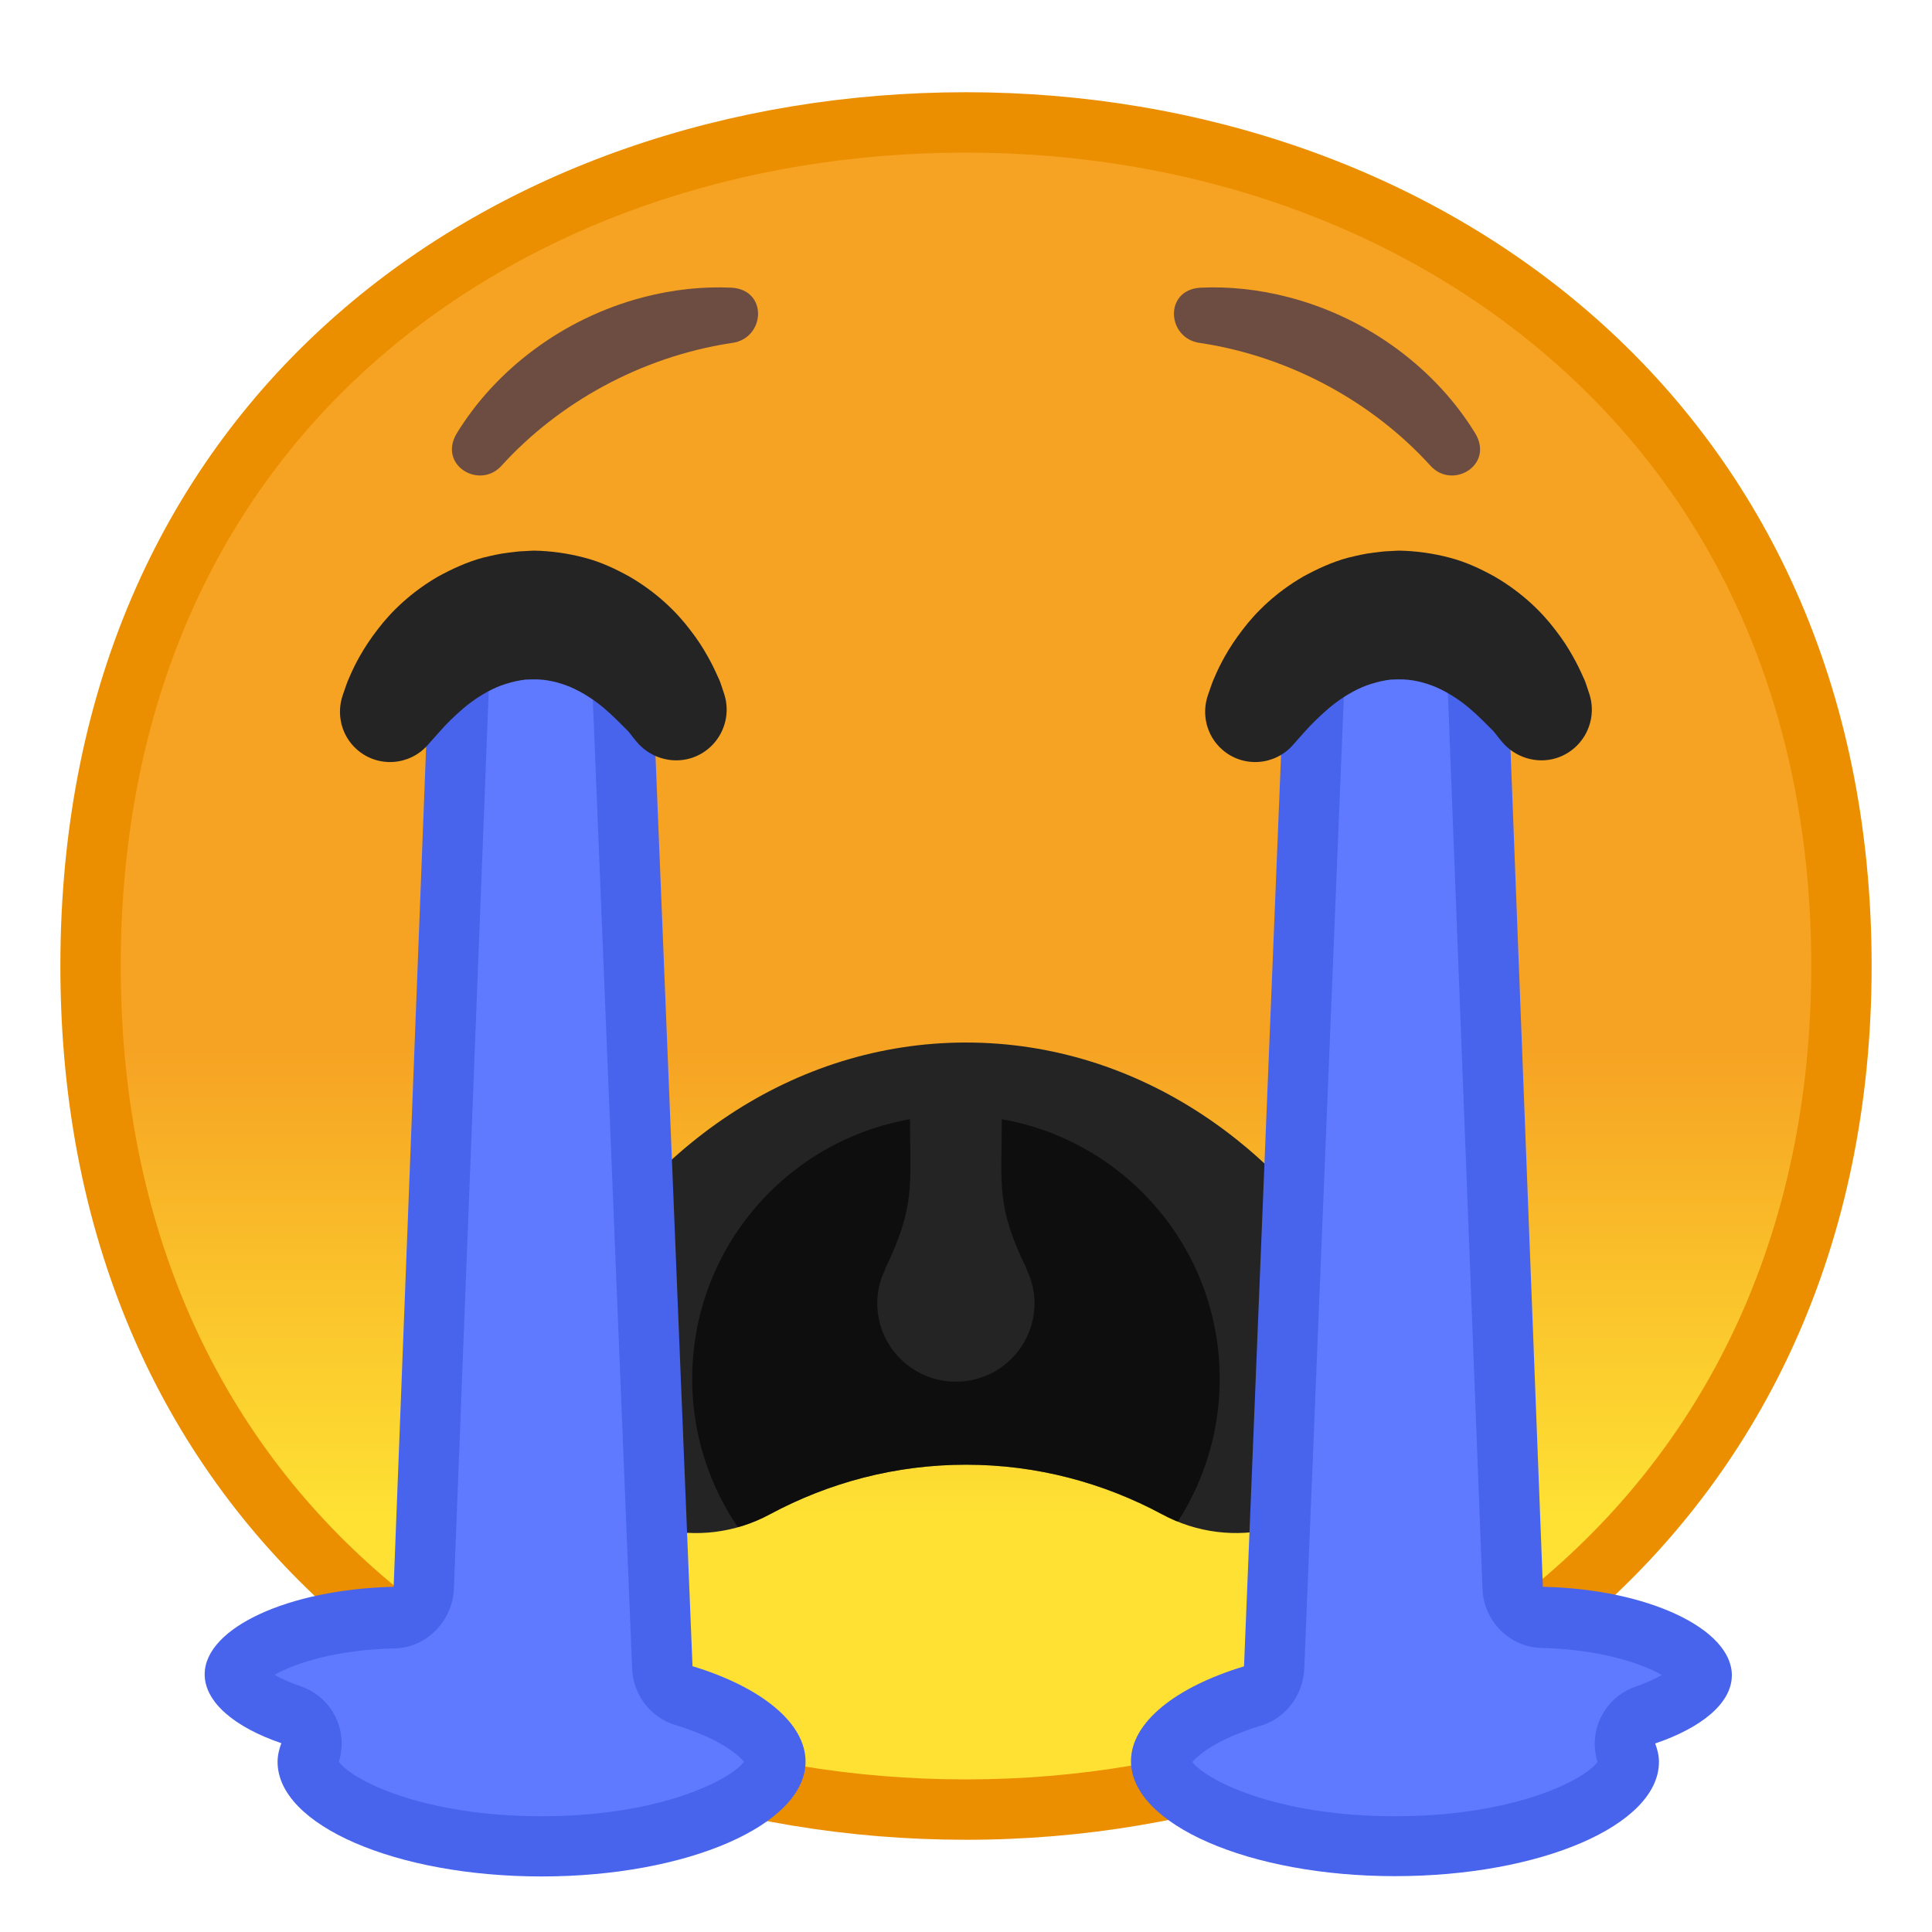
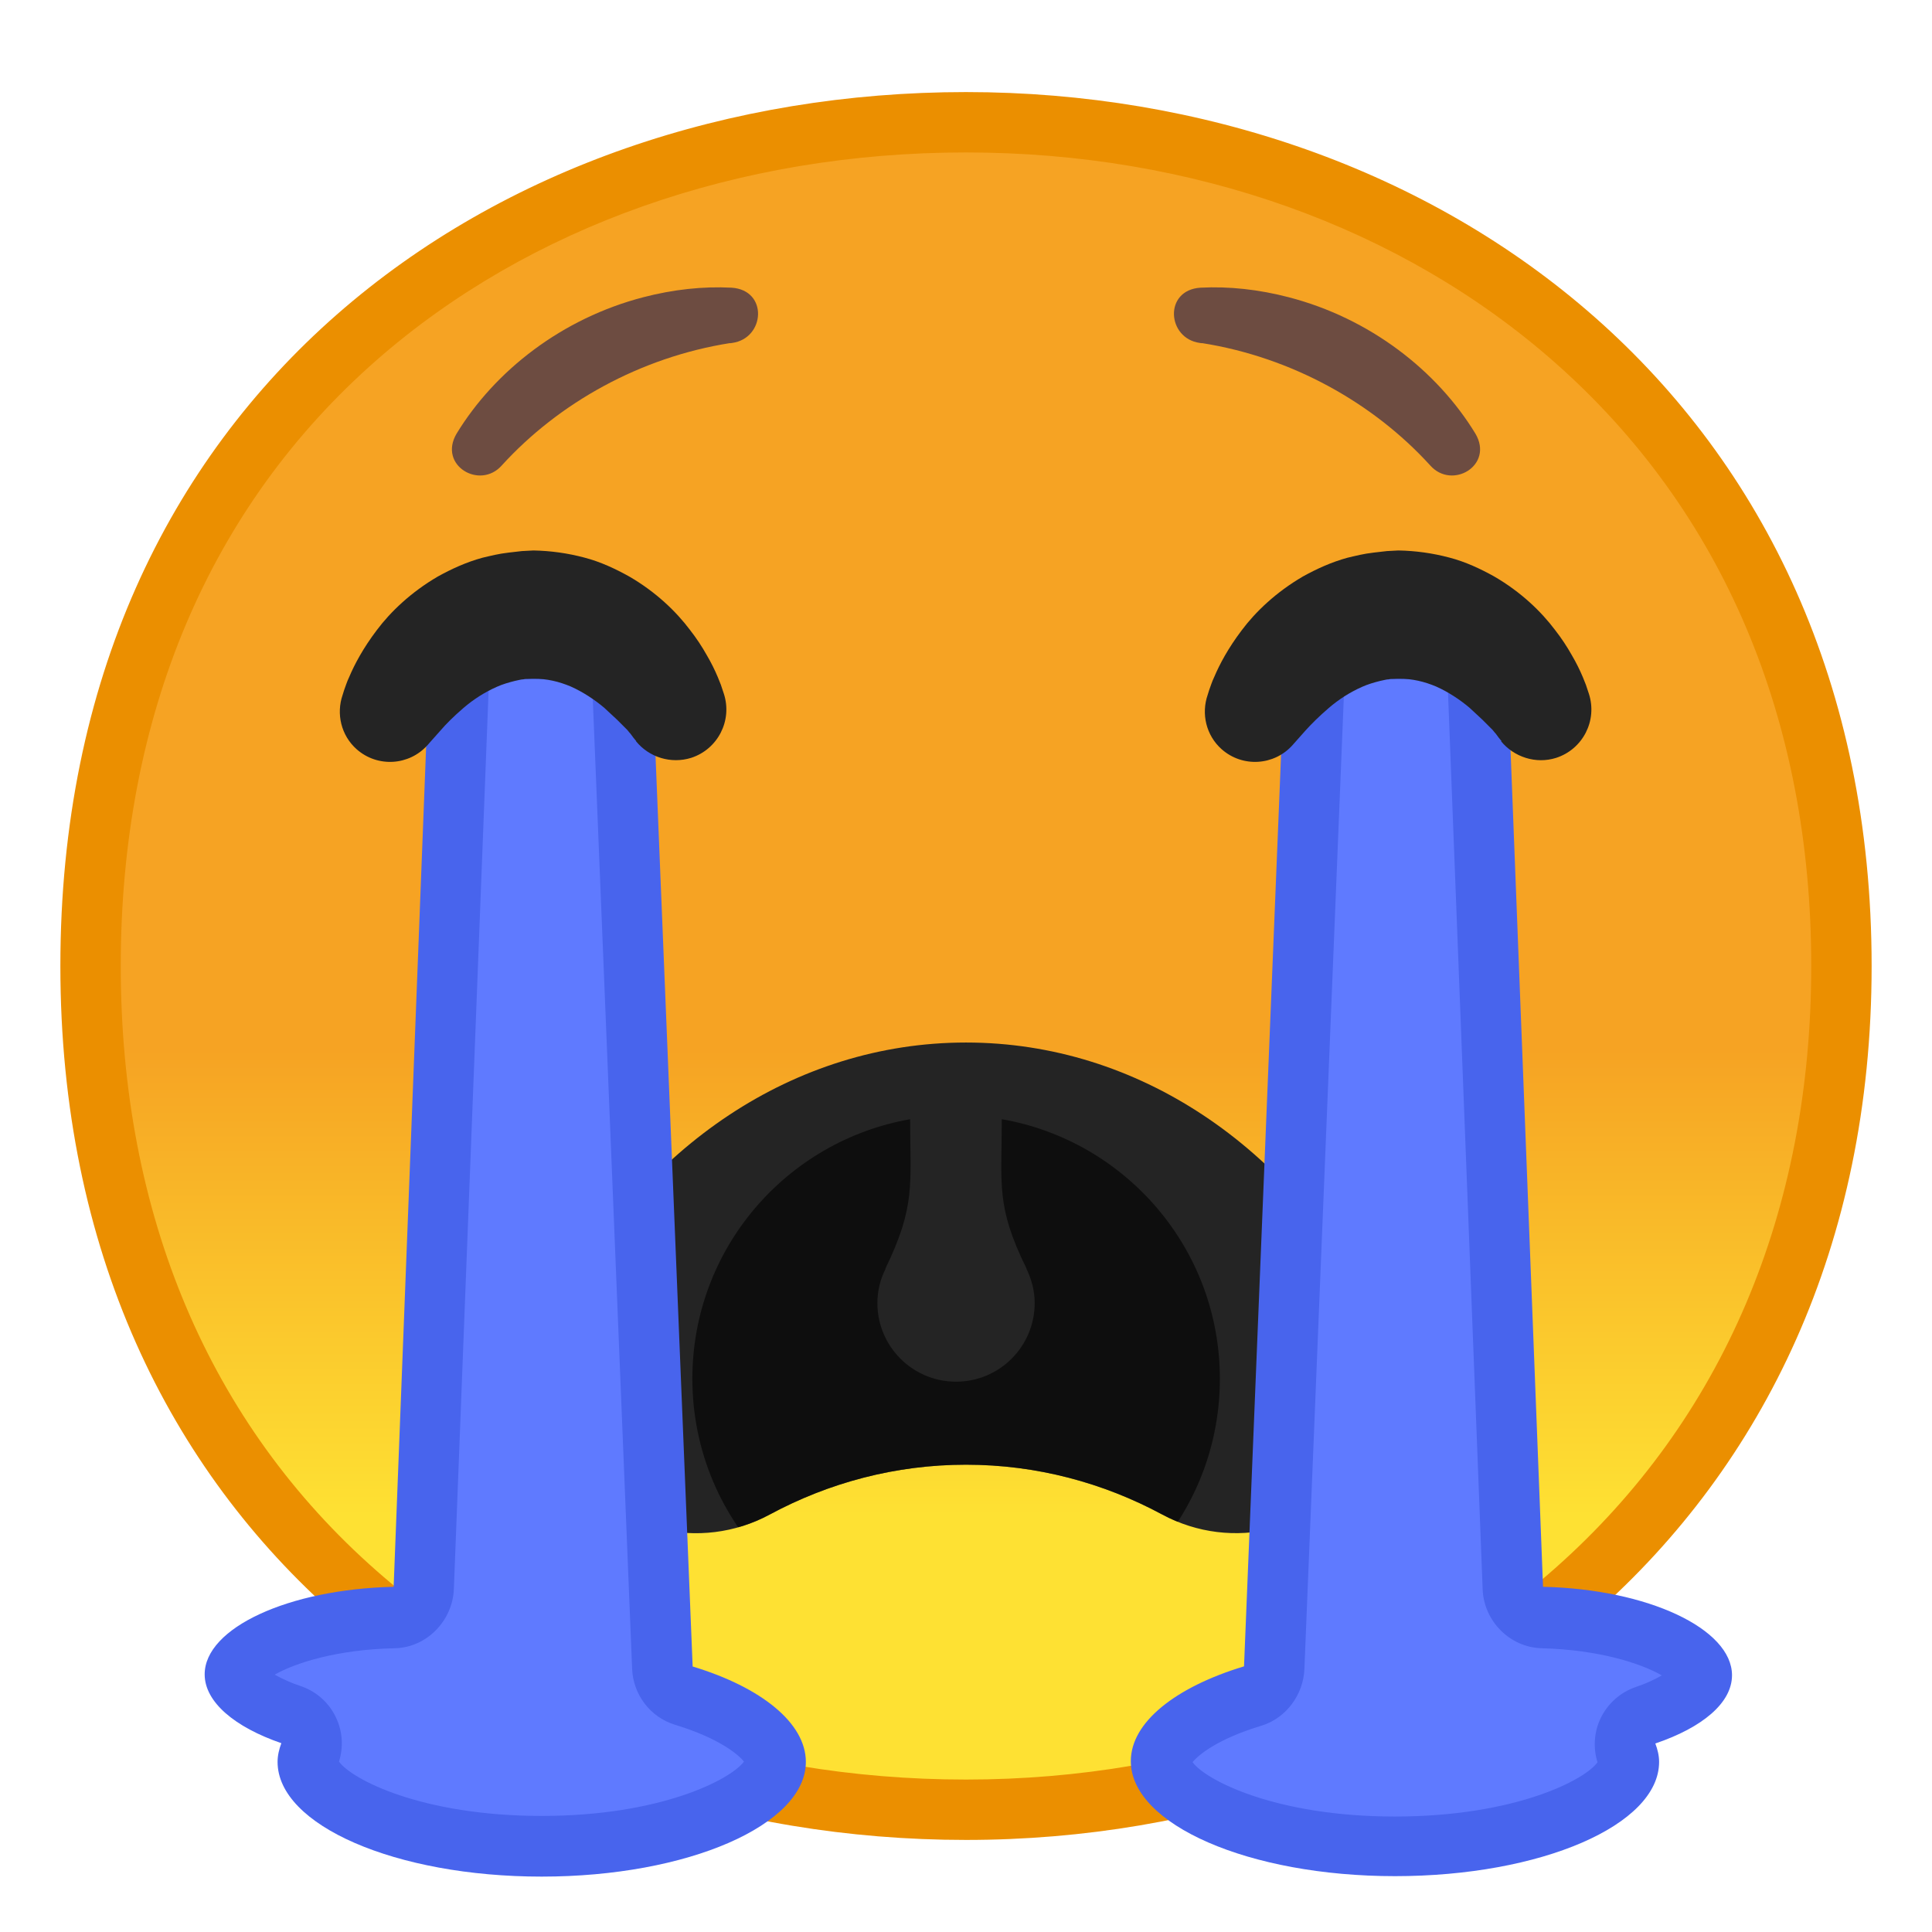
- <svg xmlns="http://www.w3.org/2000/svg" xmlns:xlink="http://www.w3.org/1999/xlink" enable-background="new 0 0 128 128" viewBox="0 0 128 128">
-   <symbol viewBox="-64.5 -64.5 129 129">
-     <g fill="none" stroke="#4285F4" stroke-miterlimit="10">
-       <rect x="-64" y="-64" width="128" height="128" />
-       <path d="M36.95,37.82C27.32,46.32,14.2,51,0,51 c-14.27,0-27.39-4.62-36.96-13.01C-47.45,28.79-53,15.65-53,0c0-15.58,5.55-28.69,16.04-37.92C-27.36-46.35-14.24-51,0-51 c14.17,0,27.29,4.71,36.95,13.25C47.45-28.45,53-15.4,53,0C53,15.47,47.45,28.55,36.95,37.82z" />
-       <path d="m0 55c-29.59 0-57-19.01-57-55 0-35.8 27.41-55 57-55s57 19.69 57 55c0 35.51-27.41 55-57 55z" />
-       <path d="M0-43c-12.29,0-23.54,3.94-31.68,11.09 C-40.39-24.25-45-13.21-45,0c0,29.7,22.6,43,45,43c21.67,0,45-13.46,45-43S21.67-43,0-43L0-43z" />
-       <line x1="-.01" x2="-.01" y1="51" y2="-51" />
-       <line x1="-16" x2="-16" y1="48.95" y2="-48.93" />
-       <line x1="15.99" x2="15.99" y1="48.91" y2="-48.93" />
-       <line x1="53" x2="-53" y1=".08" y2=".08" />
-     </g>
-   </symbol>
-   <linearGradient id="c" x1="64" x2="64" y1="19.717" y2="107.7" gradientUnits="userSpaceOnUse">
-     <stop stop-color="#F6A323" offset=".566" />
-     <stop stop-color="#FEE133" offset=".917" />
+ <svg xmlns="http://www.w3.org/2000/svg" xmlns:xlink="http://www.w3.org/1999/xlink" viewBox="0 0 128 128">
+   <linearGradient id="A" x1="64" x2="64" y1="19.717" y2="107.7" gradientUnits="userSpaceOnUse">
+     <stop stop-color="#f6a323" offset=".566" />
+     <stop stop-color="#fee133" offset=".917" />
  </linearGradient>
-   <path d="M64,119.89C36.07,119.89,6,102.4,6,64S36.07,8.11,64,8.11c15.48,0,29.81,5.12,40.36,14.43 C115.9,32.72,122,47.06,122,64c0,16.86-6.1,31.17-17.64,41.39C93.78,114.74,79.45,119.89,64,119.89z" fill="url(#c)" />
-   <path d="m64 10.11c14.99 0 28.86 4.95 39.03 13.93 11.1 9.79 16.97 23.61 16.97 39.96 0 16.27-5.87 30.07-16.97 39.89-10.21 9.03-24.07 14-39.03 14-15.04 0-28.9-4.91-39.04-13.82-11.1-9.75-16.96-23.61-16.96-40.07 0-16.54 5.86-30.42 16.96-40.15 10.11-8.86 23.97-13.74 39.04-13.74m0-4c-31.15 0-60 20-60 57.89 0 37.68 28.85 57.89 60 57.89s60-20.73 60-57.89c0-37.37-28.85-57.89-60-57.89z" fill="#EB8F00" />
+   <path d="M64 119.9c-27.93 0-58-17.5-58-55.9S36.07 8.1 64 8.1c15.48 0 29.8 5.12 40.36 14.43C115.9 32.72 122 47.06 122 64c0 16.86-6.1 31.17-17.64 41.4-10.58 9.35-24.9 14.5-40.36 14.5z" fill="url(#A)" />
+   <path d="M64 10.1c15 0 28.86 4.95 39.03 13.93C114.13 33.83 120 47.65 120 64c0 16.27-5.87 30.07-16.97 39.9-10.2 9.03-24.07 14-39.03 14-15.04 0-28.9-4.9-39.04-13.82C13.86 94.32 8 80.46 8 64c0-16.54 5.86-30.42 16.96-40.15C35.07 15 48.93 10.1 64 10.1m0-4C32.85 6.1 4 26.1 4 64c0 37.68 28.85 57.9 60 57.9s60-20.73 60-57.9c0-37.37-28.85-57.9-60-57.9z" fill="#eb8f00" />
  <defs>
-     <path id="b" d="m37.64 97.09c2.96 4.36 8.73 5.74 13.36 3.24 3.91-2.1 8.32-3.29 13-3.29s9.09 1.19 13 3.29c4.64 2.5 10.41 1.11 13.36-3.24 2.14-3.15 2.33-7.22 0.56-10.59-5.48-10.44-15.48-17.43-26.92-17.43s-21.44 6.99-26.92 17.43c-1.77 3.38-1.58 7.44 0.56 10.59z" />
+     <path id="B" d="M37.64 97.1c2.96 4.36 8.73 5.74 13.36 3.24 3.9-2.1 8.32-3.3 13-3.3s9.1 1.2 13 3.3c4.64 2.5 10.4 1.1 13.36-3.24 2.14-3.15 2.33-7.22.56-10.6C85.44 76.06 75.44 69.07 64 69.07s-21.44 7-26.92 17.43c-1.77 3.38-1.58 7.44.56 10.6z" />
  </defs>
-   <clipPath id="a">
-     <use xlink:href="#b" />
+   <clipPath id="C">
+     <use xlink:href="#B" />
  </clipPath>
-   <path d="m37.64 97.09c2.96 4.36 8.73 5.74 13.36 3.24 3.91-2.1 8.32-3.29 13-3.29s9.09 1.19 13 3.29c4.64 2.5 10.41 1.11 13.36-3.24 2.14-3.15 2.33-7.22 0.56-10.59-5.48-10.44-15.48-17.43-26.92-17.43s-21.44 6.99-26.92 17.43c-1.77 3.38-1.58 7.44 0.56 10.59z" clip-path="url(#a)" fill="#242424" />
-   <g clip-path="url(#a)" opacity=".6">
-     <path d="m66.37 74.15c0 4.4-0.39 5.74 1.64 9.9h-0.02c0.34 0.69 0.55 1.46 0.55 2.28 0 2.88-2.33 5.21-5.21 5.21s-5.21-2.33-5.21-5.21c0-0.82 0.21-1.59 0.55-2.28h-0.02c2.02-4.16 1.64-5.58 1.64-9.9-8.2 1.44-14.43 8.58-14.43 17.2 0 9.65 7.83 17.48 17.48 17.48s17.47-7.83 17.47-17.48c0-8.62-6.24-15.76-14.44-17.2z" />
+   <path d="M37.64 97.1c2.96 4.36 8.73 5.74 13.36 3.24 3.9-2.1 8.32-3.3 13-3.3s9.1 1.2 13 3.3c4.64 2.5 10.4 1.1 13.36-3.24 2.14-3.15 2.33-7.22.56-10.6C85.44 76.06 75.44 69.07 64 69.07s-21.44 7-26.92 17.43c-1.77 3.38-1.58 7.44.56 10.6z" clip-path="url(#C)" fill="#242424" />
+   <g clip-path="url(#C)" opacity=".6">
+     <path d="M66.37 74.15c0 4.4-.4 5.74 1.64 9.9H68c.34.7.55 1.46.55 2.28a5.21 5.21 0 1 1-10.42 0c0-.82.2-1.6.55-2.28h-.02c2.02-4.16 1.64-5.58 1.64-9.9-8.2 1.44-14.43 8.58-14.43 17.2a17.49 17.49 0 0 0 17.48 17.48 17.48 17.48 0 0 0 17.47-17.48c0-8.62-6.24-15.76-14.44-17.2z" />
  </g>
-   <g fill="#6D4C41">
-     <path d="m48.37 22.74c0.05-0.01 0.09-0.01 0.14-0.02 2.18-0.3 2.4-3.51-0.04-3.66-1.91-0.09-3.88 0.12-5.84 0.63-5.39 1.4-9.84 4.87-12.38 9.04-1.24 2.1 1.55 3.75 3 2.1 3.76-4.13 9.16-7.16 15.12-8.09z" />
-     <path d="m79.63 22.74c-0.05-0.01-0.09-0.01-0.14-0.02-2.18-0.3-2.4-3.51 0.04-3.66 1.91-0.09 3.88 0.12 5.84 0.63 5.39 1.4 9.84 4.87 12.38 9.04 1.24 2.1-1.55 3.75-3 2.1-3.76-4.13-9.16-7.16-15.12-8.09z" />
-   </g>
-   <path d="m35.88 122.34c-9.46 0-15.49-3.31-15.49-5.59 0-0.14 0.04-0.31 0.12-0.53 0.19-0.51 0.17-1.07-0.06-1.56s-0.65-0.86-1.16-1.04c-2.73-0.93-3.73-2.09-3.73-2.65 0-1.2 3.73-3.61 10.57-3.76 1.06-0.02 1.91-0.95 1.95-2.01l2.4-62.2h10.66l2.74 67.49c0.03 0.85 0.6 1.63 1.42 1.87 4.17 1.26 6.07 3.15 6.07 4.35 0 2.28-6.04 5.63-15.49 5.63z" fill="#5F7AFF" />
-   <path d="m39.22 45 2.66 65.57c0.07 1.7 1.21 3.21 2.84 3.71 2.95 0.89 4.2 1.98 4.57 2.44-0.86 1.17-5.48 3.61-13.41 3.61-7.99 0-12.62-2.45-13.43-3.61 0.3-0.96 0.24-2-0.2-2.92-0.46-0.98-1.3-1.73-2.33-2.08-0.76-0.26-1.33-0.53-1.73-0.76 1.33-0.76 4.11-1.67 7.97-1.75 2.11-0.05 3.82-1.82 3.91-3.93l2.34-60.28h6.59m4.06-4h-14.5l-2.48 64.13c-6.98 0.16-12.52 2.73-12.52 5.8 0 1.84 1.99 3.51 5.08 4.56-0.15 0.4-0.25 0.82-0.25 1.24 0 4.19 7.83 7.59 17.49 7.59s17.49-3.42 17.49-7.61c0-2.58-2.97-4.95-7.49-6.32l-2.82-69.39z" fill="#4864ED" />
-   <path d="m92.42 122.33c-9.46 0-15.49-3.32-15.49-5.6 0-1.2 1.9-3.06 6.07-4.33 0.81-0.25 1.38-1.07 1.42-1.92l2.74-67.48h10.66l2.4 62.21c0.04 1.06 0.9 1.94 1.95 1.96 6.84 0.16 10.57 2.6 10.57 3.8 0 0.55-0.99 1.71-3.73 2.64-0.51 0.17-0.93 0.56-1.16 1.04-0.23 0.49-0.25 1.05-0.06 1.56 0.08 0.22 0.12 0.39 0.12 0.52 0 2.29-6.04 5.6-15.49 5.6z" fill="#5F7AFF" />
-   <path d="m95.89 45 2.33 60.29c0.08 2.11 1.79 3.84 3.91 3.89 3.86 0.09 6.64 1.03 7.97 1.79-0.4 0.23-0.96 0.51-1.73 0.77-1.02 0.35-1.86 1.1-2.33 2.08-0.43 0.91-0.5 1.96-0.2 2.91-0.81 1.16-5.45 3.6-13.43 3.6-7.92 0-12.54-2.42-13.41-3.59 0.37-0.46 1.62-1.53 4.57-2.42 1.63-0.49 2.77-2.05 2.84-3.75l2.67-65.57h6.92m3.74-4h-14.5l-2.82 69.4c-4.53 1.37-7.49 3.71-7.49 6.28 0 4.19 7.83 7.62 17.49 7.62s17.49-3.38 17.49-7.57c0-0.42-0.1-0.82-0.25-1.22 3.09-1.05 5.08-2.68 5.08-4.52 0-3.07-5.55-5.71-12.52-5.86l-2.48-64.13z" fill="#4864ED" />
-   <g fill="#242424">
-     <path d="m42.15 49.11s-0.06-0.08-0.18-0.22c-0.06-0.07-0.13-0.16-0.21-0.27-0.09-0.11-0.18-0.23-0.26-0.29l-0.62-0.62c-0.25-0.25-0.55-0.52-0.86-0.79-0.64-0.54-1.4-1.04-2.2-1.39-0.81-0.34-1.62-0.53-2.45-0.52 0.35-0.01 0.09 0 0.17 0h-0.01-0.02-0.04-0.07-0.15l-0.29 0.01c-0.26 0-0.21 0.02-0.29 0.03-0.07-0.01-0.35 0.06-0.54 0.09-0.4 0.1-0.82 0.22-1.22 0.39-0.8 0.35-1.56 0.85-2.2 1.39-0.63 0.54-1.16 1.07-1.51 1.47-0.36 0.41-0.57 0.64-0.57 0.64l-0.3 0.34c-1.22 1.37-3.32 1.5-4.69 0.28-1.04-0.92-1.36-2.36-0.93-3.6 0 0 0.04-0.11 0.11-0.32 0.08-0.21 0.17-0.53 0.35-0.91 0.33-0.78 0.89-1.87 1.82-3.08 0.91-1.21 2.25-2.51 4.03-3.54 0.9-0.49 1.89-0.96 2.97-1.25 0.56-0.13 1.04-0.26 1.74-0.34 0.3-0.04 0.74-0.09 0.87-0.09l0.76-0.04c1.14 0.02 2.28 0.18 3.37 0.47 1.08 0.28 2.07 0.75 2.97 1.25 1.78 1.03 3.12 2.33 4.03 3.54 0.47 0.6 0.84 1.18 1.13 1.7 0.29 0.5 0.53 1.01 0.72 1.44 0.11 0.22 0.16 0.38 0.2 0.5 0.04 0.13 0.08 0.24 0.11 0.33l0.09 0.27c0.57 1.77-0.4 3.67-2.17 4.24-1.36 0.43-2.81-0.06-3.66-1.11z" />
-     <path d="m99.48 49.11s-0.06-0.08-0.18-0.22c-0.06-0.07-0.13-0.16-0.21-0.27-0.09-0.11-0.18-0.23-0.26-0.29l-0.62-0.62c-0.25-0.25-0.55-0.52-0.86-0.79-0.64-0.54-1.4-1.04-2.2-1.39-0.81-0.34-1.62-0.53-2.45-0.52 0.35-0.01 0.09 0 0.17 0h-0.01-0.02-0.04-0.07-0.15l-0.29 0.01c-0.26 0-0.21 0.02-0.29 0.03-0.07-0.01-0.35 0.06-0.54 0.09-0.4 0.1-0.82 0.22-1.22 0.39-0.8 0.35-1.56 0.85-2.2 1.39-0.63 0.54-1.16 1.07-1.52 1.47-0.36 0.41-0.57 0.64-0.57 0.64l-0.3 0.34c-1.22 1.37-3.32 1.5-4.69 0.28-1.04-0.92-1.36-2.36-0.93-3.6 0 0 0.04-0.11 0.11-0.32 0.08-0.21 0.17-0.53 0.35-0.91 0.33-0.78 0.89-1.87 1.82-3.08 0.91-1.21 2.25-2.51 4.03-3.54 0.9-0.49 1.89-0.96 2.97-1.25 0.56-0.13 1.04-0.26 1.74-0.34 0.3-0.04 0.73-0.09 0.87-0.09l0.76-0.04c1.14 0.02 2.28 0.18 3.37 0.47 1.08 0.28 2.07 0.75 2.97 1.25 1.78 1.03 3.12 2.33 4.03 3.54 0.47 0.6 0.84 1.18 1.13 1.7 0.29 0.5 0.53 1.01 0.72 1.44 0.11 0.22 0.16 0.38 0.2 0.5 0.04 0.13 0.08 0.24 0.11 0.33l0.09 0.27c0.57 1.77-0.4 3.67-2.17 4.24-1.35 0.43-2.8-0.06-3.65-1.11z" />
-   </g>
+   <path d="M48.37 22.74c.05-.01.1-.01.14-.02 2.18-.3 2.4-3.5-.04-3.66-1.9-.1-3.88.12-5.84.63-5.4 1.4-9.84 4.87-12.38 9.04-1.24 2.1 1.55 3.75 3 2.1 3.76-4.13 9.16-7.16 15.12-8.1zm31.26 0c-.05-.01-.1-.01-.14-.02-2.18-.3-2.4-3.5.04-3.66 1.9-.1 3.88.12 5.84.63 5.4 1.4 9.84 4.87 12.38 9.04 1.24 2.1-1.55 3.75-3 2.1-3.76-4.13-9.16-7.16-15.12-8.1z" fill="#6d4c41" />
+   <path d="M35.88 122.34c-9.46 0-15.5-3.3-15.5-5.6 0-.14.04-.3.12-.53a2.01 2.01 0 0 0-.06-1.56c-.23-.5-.65-.86-1.16-1.04-2.73-.93-3.73-2.1-3.73-2.65 0-1.2 3.73-3.6 10.57-3.76 1.06-.02 1.9-.95 1.95-2l2.4-62.2h10.66l2.74 67.5c.03.85.6 1.63 1.42 1.87 4.17 1.26 6.07 3.15 6.07 4.35 0 2.28-6.04 5.63-15.5 5.63z" fill="#5f7aff" />
+   <path d="M39.22 45l2.66 65.57c.07 1.7 1.2 3.2 2.84 3.7 2.95.9 4.2 1.98 4.57 2.44-.86 1.17-5.48 3.6-13.4 3.6-8 0-12.62-2.45-13.43-3.6.3-.96.24-2-.2-2.92-.46-.98-1.3-1.73-2.33-2.08a9.98 9.98 0 0 1-1.73-.76c1.33-.76 4.1-1.67 7.97-1.75 2.1-.05 3.82-1.82 3.9-3.93L32.4 45H39m4.06-4h-14.5l-2.48 64.13c-6.98.16-12.52 2.73-12.52 5.8 0 1.84 2 3.5 5.08 4.56-.15.4-.25.82-.25 1.24 0 4.2 7.83 7.6 17.5 7.6s17.5-3.42 17.5-7.6c0-2.58-2.97-4.95-7.5-6.32L43.06 41z" fill="#4864ed" />
+   <path d="M92.42 122.33c-9.46 0-15.5-3.32-15.5-5.6 0-1.2 1.9-3.06 6.07-4.33.8-.25 1.38-1.07 1.42-1.92L87.16 43h10.66l2.4 62.2c.04 1.06.9 1.94 1.95 1.96 6.84.16 10.57 2.6 10.57 3.8 0 .55-1 1.7-3.73 2.64-.5.17-.93.56-1.16 1.04a2.01 2.01 0 0 0-.06 1.56c.08.22.12.4.12.52 0 2.3-6.04 5.6-15.5 5.6z" fill="#5f7aff" />
+   <path d="M95.9 45l2.33 60.3c.08 2.1 1.8 3.84 3.9 3.9 3.86.1 6.64 1.03 7.97 1.8a9.55 9.55 0 0 1-1.73.77c-1.02.35-1.86 1.1-2.33 2.08-.43.9-.5 1.96-.2 2.9-.8 1.16-5.45 3.6-13.43 3.6-7.92 0-12.54-2.42-13.4-3.6.37-.46 1.62-1.53 4.57-2.42 1.63-.5 2.77-2.05 2.84-3.75L89.08 45H96m3.74-4h-14.5l-2.82 69.4c-4.53 1.37-7.5 3.7-7.5 6.28 0 4.2 7.83 7.62 17.5 7.62s17.5-3.38 17.5-7.57c0-.42-.1-.82-.25-1.22 3.1-1.05 5.08-2.68 5.08-4.52 0-3.07-5.55-5.7-12.52-5.86L99.74 41z" fill="#4864ed" />
+   <path d="M42.15 49.1l-.18-.22-.2-.27c-.1-.1-.18-.23-.26-.3l-.62-.62-.86-.8c-.64-.54-1.4-1.04-2.2-1.4-.8-.34-1.62-.53-2.45-.52h.03-.15l-.3.01c-.26 0-.2.02-.3.03-.07-.01-.35.06-.54.1-.4.1-.82.22-1.22.4a8.95 8.95 0 0 0-2.2 1.4c-.63.54-1.16 1.07-1.5 1.47l-.57.64-.3.34c-1.22 1.37-3.32 1.5-4.7.28-1.04-.92-1.36-2.36-.93-3.6l.1-.32c.08-.2.17-.53.35-.9.33-.78.9-1.87 1.82-3.08.9-1.2 2.25-2.5 4.03-3.54.9-.5 1.9-.96 2.97-1.25.56-.13 1.04-.26 1.74-.34l.87-.1.76-.04a14.12 14.12 0 0 1 3.37.47c1.08.28 2.07.75 2.97 1.25 1.78 1.03 3.12 2.33 4.03 3.54a13.12 13.12 0 0 1 1.13 1.7 12.06 12.06 0 0 1 .72 1.44l.2.5.2.6a3.37 3.37 0 0 1-2.17 4.24 3.41 3.41 0 0 1-3.66-1.11zm57.33 0l-.18-.22-.2-.27c-.1-.1-.18-.23-.26-.3l-.62-.62-.86-.8c-.64-.54-1.4-1.04-2.2-1.4-.8-.34-1.62-.53-2.45-.52h.03-.15l-.3.01c-.26 0-.2.02-.3.03-.07-.01-.35.06-.54.1-.4.1-.82.22-1.22.4a8.95 8.95 0 0 0-2.2 1.4c-.63.54-1.16 1.07-1.52 1.47l-.57.64-.3.34c-1.22 1.37-3.32 1.5-4.7.28-1.04-.92-1.36-2.36-.93-3.6l.1-.32c.08-.2.17-.53.35-.9.33-.78.9-1.87 1.82-3.08.9-1.2 2.25-2.5 4.03-3.54.9-.5 1.9-.96 2.97-1.25.56-.13 1.04-.26 1.74-.34l.87-.1.76-.04a14.12 14.12 0 0 1 3.37.47c1.08.28 2.07.75 2.97 1.25 1.78 1.03 3.12 2.33 4.03 3.54a13.12 13.12 0 0 1 1.13 1.7 12.06 12.06 0 0 1 .72 1.44l.2.5.2.6a3.37 3.37 0 0 1-2.17 4.24c-1.35.43-2.8-.06-3.65-1.1z" fill="#242424" />
</svg>
